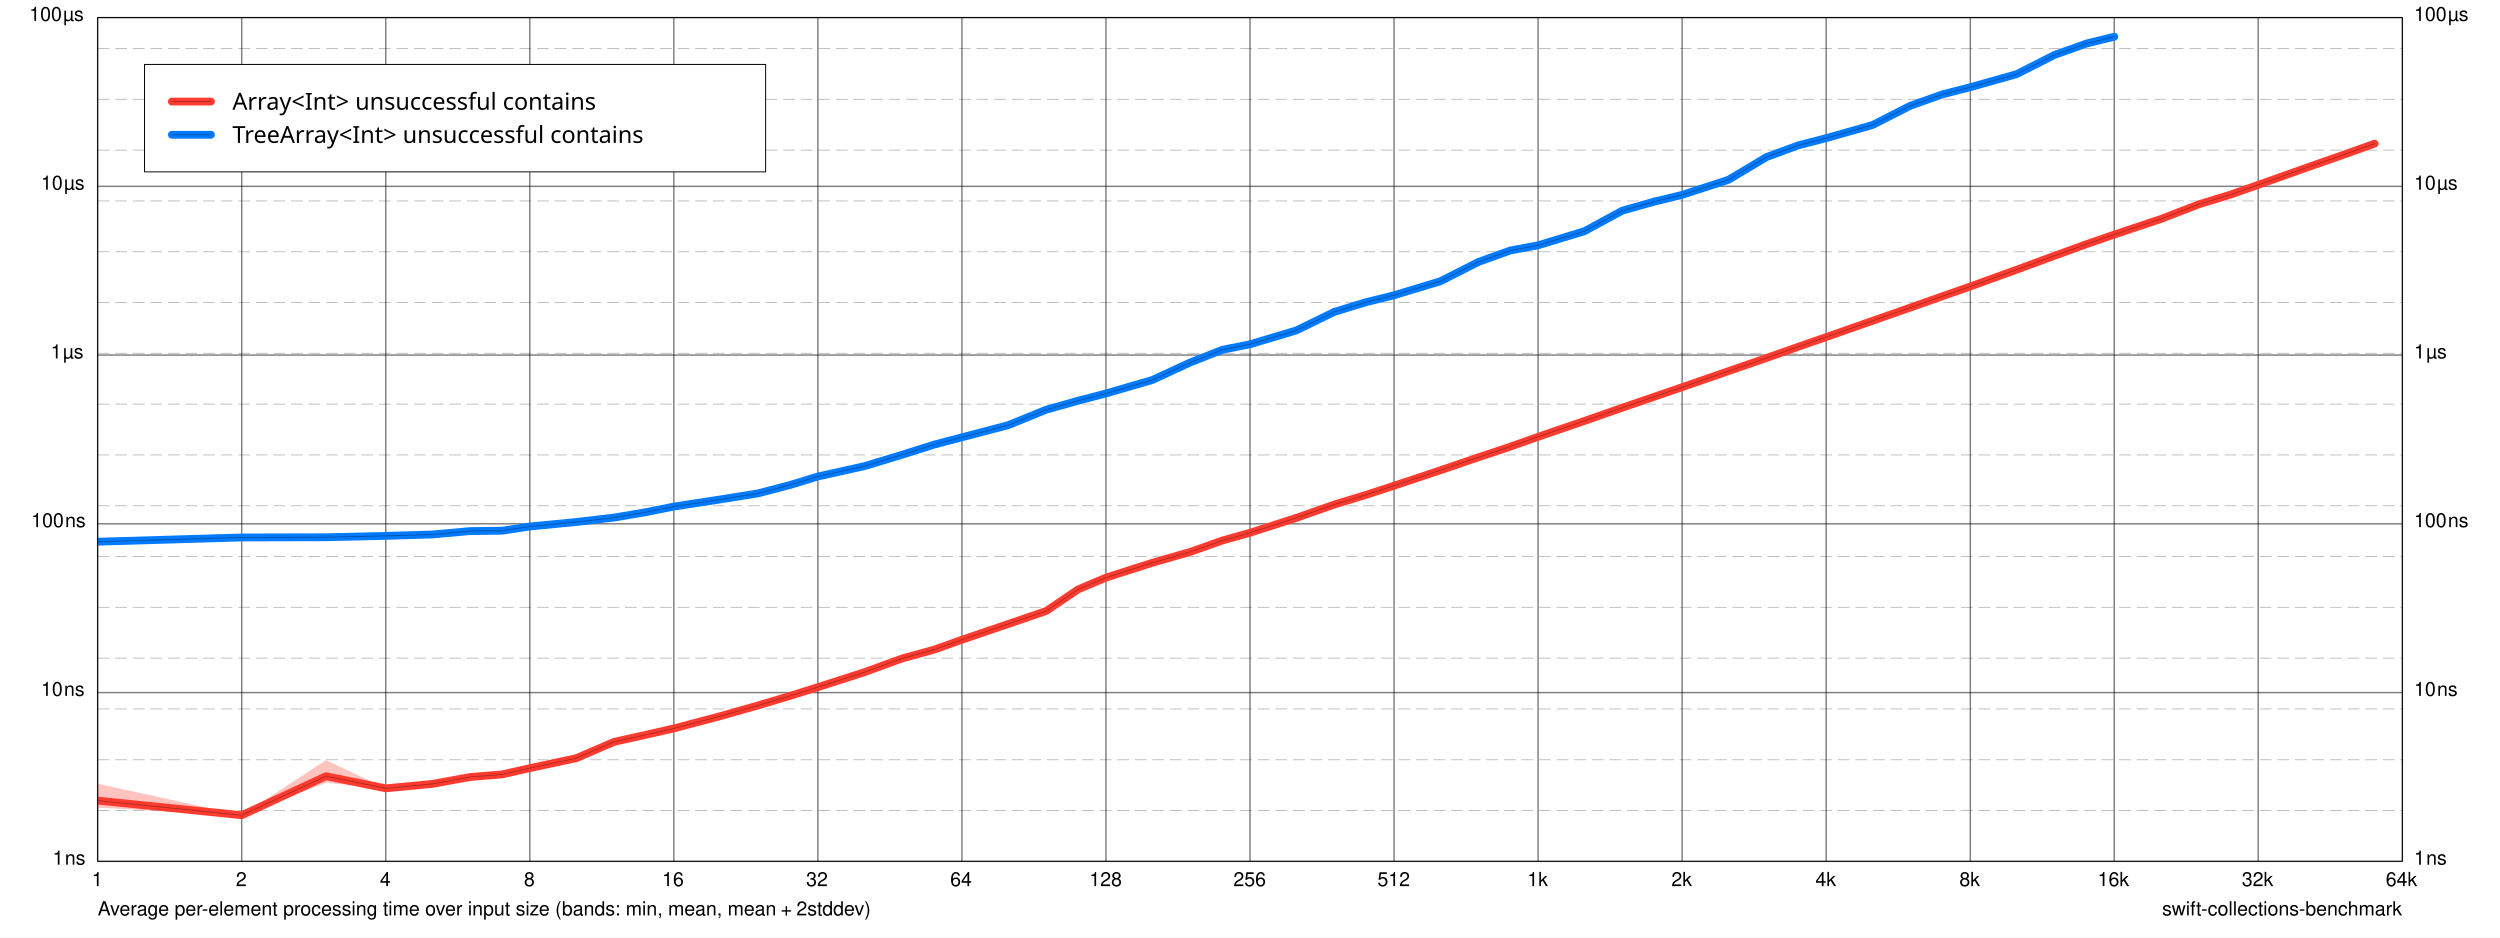
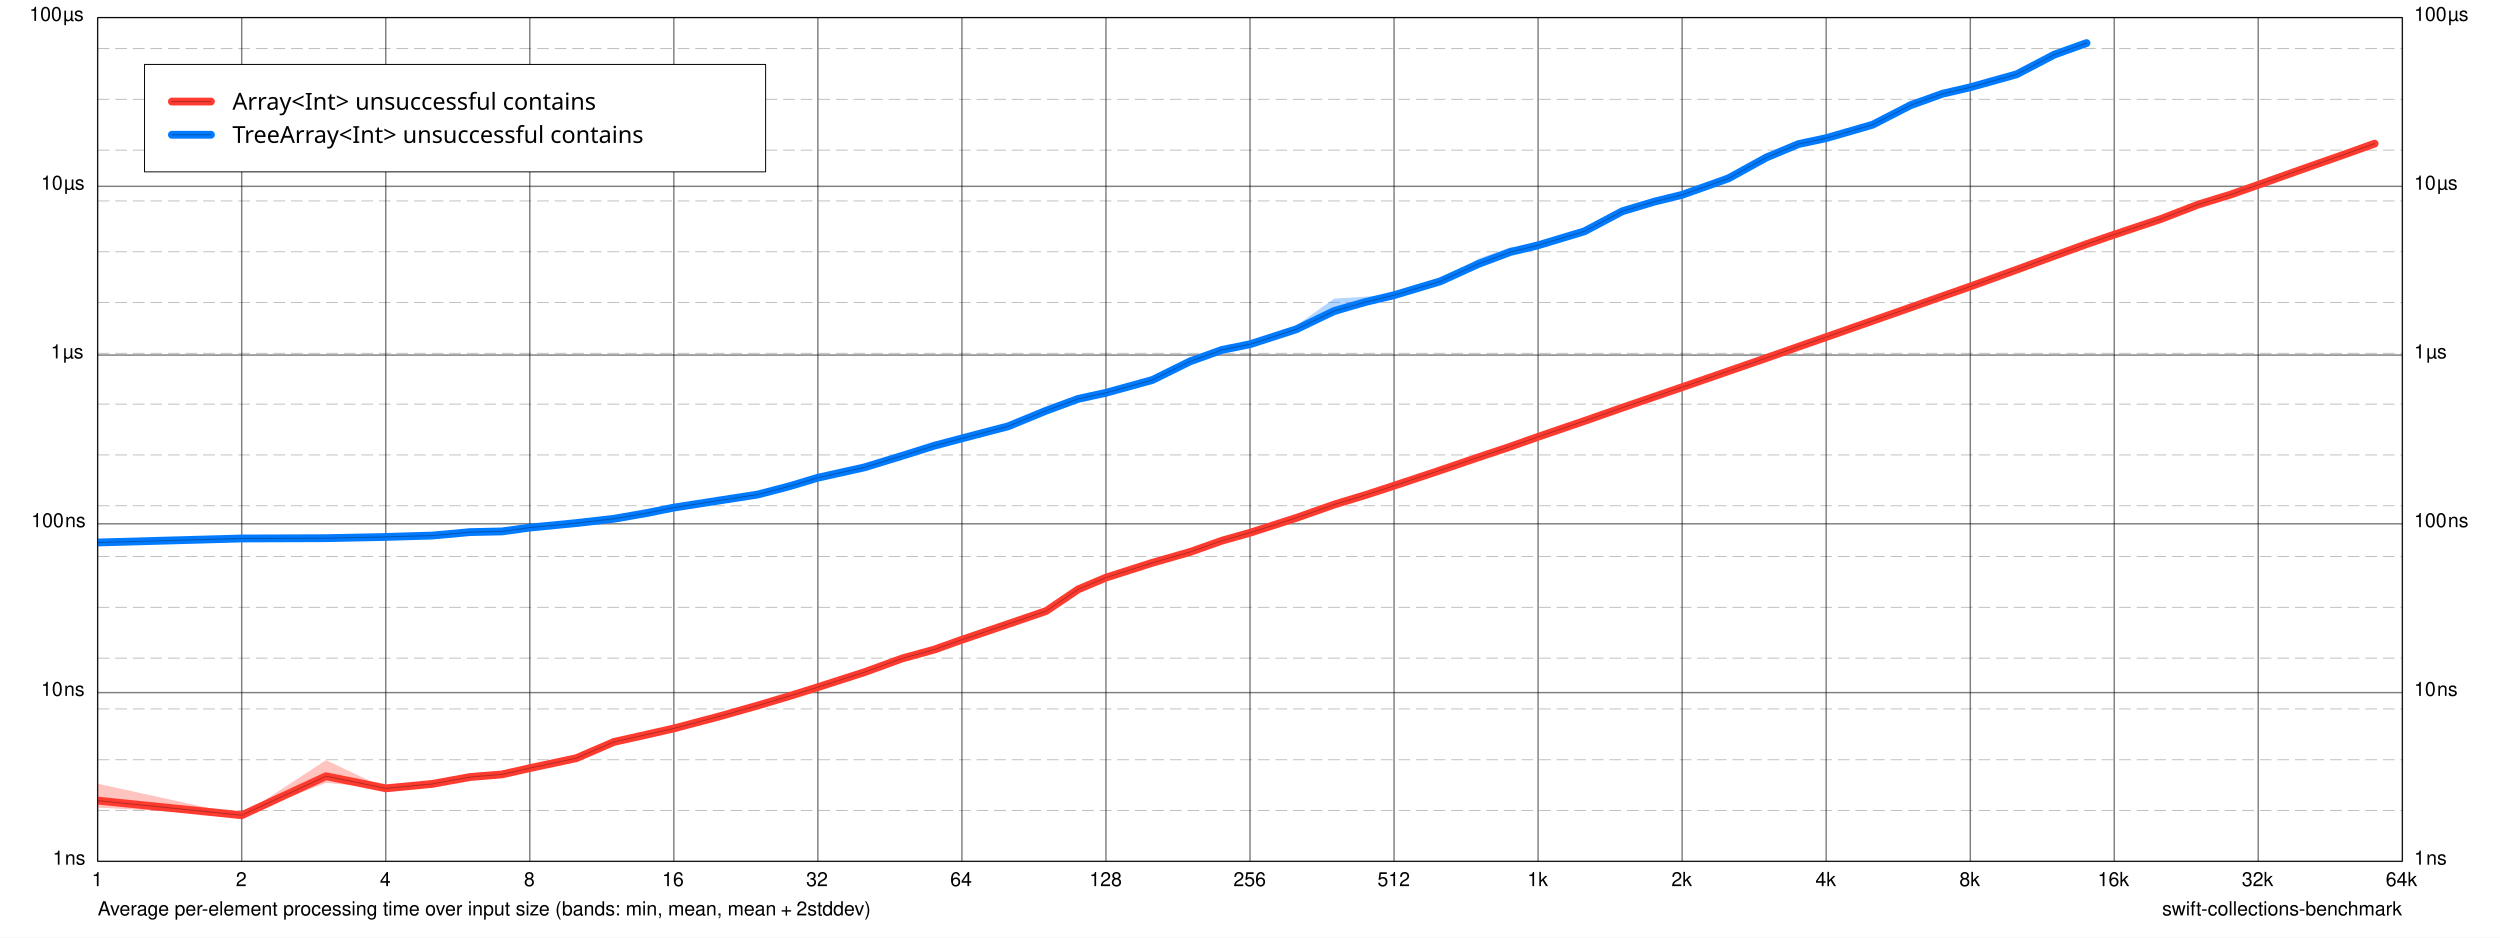
<svg xmlns="http://www.w3.org/2000/svg" xmlns:xlink="http://www.w3.org/1999/xlink" width="1280.0px" height="480.0px" viewBox="0.0 0.0 1280.0 480.0" version="1.1">
  <path d="M 0 0 L 0 480 L 1280 480 L 1280 0 z" fill="#FFFFFF" fill-opacity="1.0" stroke="none" />
  <text x="50" y="468.7" font-family="Helvetica" font-size="10" font-weight="normal" font-style="normal" fill="#000000" fill-opacity="1">Average per-element processing time over input size (bands: min, mean, mean + 2stddev)</text>
  <a xlink:href="https://github.com/apple/swift-collections-benchmark">
    <text x="1107" y="468.7" font-family="Helvetica" font-size="10" font-weight="normal" font-style="normal" fill="#000000" fill-opacity="1">swift-collections-benchmark</text>
  </a>
  <path d="M 50 9 L 50 441" fill="none" stroke-width="0.75" stroke="#000000" stroke-opacity="0.498" stroke-linecap="butt" stroke-linejoin="round" />
  <text x="47" y="453.7" font-family="Helvetica" font-size="10" font-weight="normal" font-style="normal" fill="#000000" fill-opacity="1">1</text>
  <path d="M 123.75 9 L 123.75 441" fill="none" stroke-width="0.75" stroke="#000000" stroke-opacity="0.498" stroke-linecap="butt" stroke-linejoin="round" />
  <text x="120.75" y="453.7" font-family="Helvetica" font-size="10" font-weight="normal" font-style="normal" fill="#000000" fill-opacity="1">2</text>
  <path d="M 197.5 9 L 197.5 441" fill="none" stroke-width="0.75" stroke="#000000" stroke-opacity="0.498" stroke-linecap="butt" stroke-linejoin="round" />
  <text x="194.5" y="453.7" font-family="Helvetica" font-size="10" font-weight="normal" font-style="normal" fill="#000000" fill-opacity="1">4</text>
  <path d="M 271.25 9 L 271.25 441" fill="none" stroke-width="0.75" stroke="#000000" stroke-opacity="0.498" stroke-linecap="butt" stroke-linejoin="round" />
  <text x="268.25" y="453.7" font-family="Helvetica" font-size="10" font-weight="normal" font-style="normal" fill="#000000" fill-opacity="1">8</text>
  <path d="M 345 9 L 345 441" fill="none" stroke-width="0.75" stroke="#000000" stroke-opacity="0.498" stroke-linecap="butt" stroke-linejoin="round" />
  <text x="339" y="453.7" font-family="Helvetica" font-size="10" font-weight="normal" font-style="normal" fill="#000000" fill-opacity="1">16</text>
  <path d="M 418.75 9 L 418.75 441" fill="none" stroke-width="0.75" stroke="#000000" stroke-opacity="0.498" stroke-linecap="butt" stroke-linejoin="round" />
  <text x="412.75" y="453.7" font-family="Helvetica" font-size="10" font-weight="normal" font-style="normal" fill="#000000" fill-opacity="1">32</text>
  <path d="M 492.5 9 L 492.5 441" fill="none" stroke-width="0.75" stroke="#000000" stroke-opacity="0.498" stroke-linecap="butt" stroke-linejoin="round" />
  <text x="486.5" y="453.7" font-family="Helvetica" font-size="10" font-weight="normal" font-style="normal" fill="#000000" fill-opacity="1">64</text>
  <path d="M 566.25 9 L 566.25 441" fill="none" stroke-width="0.75" stroke="#000000" stroke-opacity="0.498" stroke-linecap="butt" stroke-linejoin="round" />
  <text x="557.75" y="453.7" font-family="Helvetica" font-size="10" font-weight="normal" font-style="normal" fill="#000000" fill-opacity="1">128</text>
  <path d="M 640 9 L 640 441" fill="none" stroke-width="0.75" stroke="#000000" stroke-opacity="0.498" stroke-linecap="butt" stroke-linejoin="round" />
  <text x="631.5" y="453.7" font-family="Helvetica" font-size="10" font-weight="normal" font-style="normal" fill="#000000" fill-opacity="1">256</text>
  <path d="M 713.75 9 L 713.75 441" fill="none" stroke-width="0.75" stroke="#000000" stroke-opacity="0.498" stroke-linecap="butt" stroke-linejoin="round" />
  <text x="705.25" y="453.7" font-family="Helvetica" font-size="10" font-weight="normal" font-style="normal" fill="#000000" fill-opacity="1">512</text>
  <path d="M 787.5 9 L 787.5 441" fill="none" stroke-width="0.75" stroke="#000000" stroke-opacity="0.498" stroke-linecap="butt" stroke-linejoin="round" />
  <text x="782" y="453.7" font-family="Helvetica" font-size="10" font-weight="normal" font-style="normal" fill="#000000" fill-opacity="1">1k</text>
  <path d="M 861.25 9 L 861.25 441" fill="none" stroke-width="0.75" stroke="#000000" stroke-opacity="0.498" stroke-linecap="butt" stroke-linejoin="round" />
  <text x="855.75" y="453.7" font-family="Helvetica" font-size="10" font-weight="normal" font-style="normal" fill="#000000" fill-opacity="1">2k</text>
  <path d="M 935 9 L 935 441" fill="none" stroke-width="0.75" stroke="#000000" stroke-opacity="0.498" stroke-linecap="butt" stroke-linejoin="round" />
  <text x="929.5" y="453.7" font-family="Helvetica" font-size="10" font-weight="normal" font-style="normal" fill="#000000" fill-opacity="1">4k</text>
  <path d="M 1008.8 9 L 1008.8 441" fill="none" stroke-width="0.75" stroke="#000000" stroke-opacity="0.498" stroke-linecap="butt" stroke-linejoin="round" />
  <text x="1003.2" y="453.7" font-family="Helvetica" font-size="10" font-weight="normal" font-style="normal" fill="#000000" fill-opacity="1">8k</text>
  <path d="M 1082.5 9 L 1082.5 441" fill="none" stroke-width="0.75" stroke="#000000" stroke-opacity="0.498" stroke-linecap="butt" stroke-linejoin="round" />
  <text x="1074" y="453.7" font-family="Helvetica" font-size="10" font-weight="normal" font-style="normal" fill="#000000" fill-opacity="1">16k</text>
  <path d="M 1156.2 9 L 1156.2 441" fill="none" stroke-width="0.75" stroke="#000000" stroke-opacity="0.498" stroke-linecap="butt" stroke-linejoin="round" />
  <text x="1147.8" y="453.7" font-family="Helvetica" font-size="10" font-weight="normal" font-style="normal" fill="#000000" fill-opacity="1">32k</text>
  <path d="M 1230 9 L 1230 441" fill="none" stroke-width="0.75" stroke="#000000" stroke-opacity="0.498" stroke-linecap="butt" stroke-linejoin="round" />
  <text x="1221.5" y="453.7" font-family="Helvetica" font-size="10" font-weight="normal" font-style="normal" fill="#000000" fill-opacity="1">64k</text>
  <path d="M 50 441 L 1230 441" fill="none" stroke-width="0.75" stroke="#000000" stroke-opacity="0.498" stroke-linecap="butt" stroke-linejoin="round" />
  <text x="27" y="442.7" font-family="Helvetica" font-size="10" font-weight="normal" font-style="normal" fill="#000000" fill-opacity="1">1 ns</text>
  <text x="1236" y="442.7" font-family="Helvetica" font-size="10" font-weight="normal" font-style="normal" fill="#000000" fill-opacity="1">1 ns</text>
  <path d="M 50 354.6 L 1230 354.6" fill="none" stroke-width="0.75" stroke="#000000" stroke-opacity="0.498" stroke-linecap="butt" stroke-linejoin="round" />
  <text x="21" y="356.3" font-family="Helvetica" font-size="10" font-weight="normal" font-style="normal" fill="#000000" fill-opacity="1">10 ns</text>
  <text x="1236" y="356.3" font-family="Helvetica" font-size="10" font-weight="normal" font-style="normal" fill="#000000" fill-opacity="1">10 ns</text>
  <path d="M 50 268.2 L 1230 268.2" fill="none" stroke-width="0.75" stroke="#000000" stroke-opacity="0.498" stroke-linecap="butt" stroke-linejoin="round" />
  <text x="16" y="269.9" font-family="Helvetica" font-size="10" font-weight="normal" font-style="normal" fill="#000000" fill-opacity="1">100 ns</text>
  <text x="1236" y="269.9" font-family="Helvetica" font-size="10" font-weight="normal" font-style="normal" fill="#000000" fill-opacity="1">100 ns</text>
  <path d="M 50 181.8 L 1230 181.8" fill="none" stroke-width="0.75" stroke="#000000" stroke-opacity="0.498" stroke-linecap="butt" stroke-linejoin="round" />
  <text x="26" y="183.5" font-family="Helvetica" font-size="10" font-weight="normal" font-style="normal" fill="#000000" fill-opacity="1">1 µs</text>
  <text x="1236" y="183.5" font-family="Helvetica" font-size="10" font-weight="normal" font-style="normal" fill="#000000" fill-opacity="1">1 µs</text>
  <path d="M 50 95.4 L 1230 95.4" fill="none" stroke-width="0.75" stroke="#000000" stroke-opacity="0.498" stroke-linecap="butt" stroke-linejoin="round" />
  <text x="21" y="97.1" font-family="Helvetica" font-size="10" font-weight="normal" font-style="normal" fill="#000000" fill-opacity="1">10 µs</text>
  <text x="1236" y="97.1" font-family="Helvetica" font-size="10" font-weight="normal" font-style="normal" fill="#000000" fill-opacity="1">10 µs</text>
  <path d="M 50 9 L 1230 9" fill="none" stroke-width="0.75" stroke="#000000" stroke-opacity="0.498" stroke-linecap="butt" stroke-linejoin="round" />
  <text x="15" y="10.7" font-family="Helvetica" font-size="10" font-weight="normal" font-style="normal" fill="#000000" fill-opacity="1">100 µs</text>
  <text x="1236" y="10.7" font-family="Helvetica" font-size="10" font-weight="normal" font-style="normal" fill="#000000" fill-opacity="1">100 µs</text>
  <path d="M 50 414.99 L 1230 414.99" fill="none" stroke-width="0.5" stroke="#000000" stroke-opacity="0.259" stroke-linecap="butt" stroke-linejoin="round" stroke-dasharray="6 3" stroke-dashoffset="0" />
  <path d="M 50 388.98 L 1230 388.98" fill="none" stroke-width="0.5" stroke="#000000" stroke-opacity="0.259" stroke-linecap="butt" stroke-linejoin="round" stroke-dasharray="6 3" stroke-dashoffset="0" />
  <path d="M 50 362.97 L 1230 362.97" fill="none" stroke-width="0.5" stroke="#000000" stroke-opacity="0.259" stroke-linecap="butt" stroke-linejoin="round" stroke-dasharray="6 3" stroke-dashoffset="0" />
  <path d="M 50 336.96 L 1230 336.96" fill="none" stroke-width="0.5" stroke="#000000" stroke-opacity="0.259" stroke-linecap="butt" stroke-linejoin="round" stroke-dasharray="6 3" stroke-dashoffset="0" />
  <path d="M 50 310.96 L 1230 310.96" fill="none" stroke-width="0.5" stroke="#000000" stroke-opacity="0.259" stroke-linecap="butt" stroke-linejoin="round" stroke-dasharray="6 3" stroke-dashoffset="0" />
  <path d="M 50 284.95 L 1230 284.95" fill="none" stroke-width="0.5" stroke="#000000" stroke-opacity="0.259" stroke-linecap="butt" stroke-linejoin="round" stroke-dasharray="6 3" stroke-dashoffset="0" />
  <path d="M 50 258.94 L 1230 258.94" fill="none" stroke-width="0.5" stroke="#000000" stroke-opacity="0.259" stroke-linecap="butt" stroke-linejoin="round" stroke-dasharray="6 3" stroke-dashoffset="0" />
  <path d="M 50 232.93 L 1230 232.93" fill="none" stroke-width="0.5" stroke="#000000" stroke-opacity="0.259" stroke-linecap="butt" stroke-linejoin="round" stroke-dasharray="6 3" stroke-dashoffset="0" />
  <path d="M 50 206.92 L 1230 206.92" fill="none" stroke-width="0.5" stroke="#000000" stroke-opacity="0.259" stroke-linecap="butt" stroke-linejoin="round" stroke-dasharray="6 3" stroke-dashoffset="0" />
  <path d="M 50 180.91 L 1230 180.91" fill="none" stroke-width="0.5" stroke="#000000" stroke-opacity="0.259" stroke-linecap="butt" stroke-linejoin="round" stroke-dasharray="6 3" stroke-dashoffset="0" />
  <path d="M 50 154.9 L 1230 154.9" fill="none" stroke-width="0.5" stroke="#000000" stroke-opacity="0.259" stroke-linecap="butt" stroke-linejoin="round" stroke-dasharray="6 3" stroke-dashoffset="0" />
  <path d="M 50 128.89 L 1230 128.89" fill="none" stroke-width="0.5" stroke="#000000" stroke-opacity="0.259" stroke-linecap="butt" stroke-linejoin="round" stroke-dasharray="6 3" stroke-dashoffset="0" />
  <path d="M 50 102.88 L 1230 102.88" fill="none" stroke-width="0.5" stroke="#000000" stroke-opacity="0.259" stroke-linecap="butt" stroke-linejoin="round" stroke-dasharray="6 3" stroke-dashoffset="0" />
  <path d="M 50 76.874 L 1230 76.874" fill="none" stroke-width="0.5" stroke="#000000" stroke-opacity="0.259" stroke-linecap="butt" stroke-linejoin="round" stroke-dasharray="6 3" stroke-dashoffset="0" />
  <path d="M 50 50.865 L 1230 50.865" fill="none" stroke-width="0.5" stroke="#000000" stroke-opacity="0.259" stroke-linecap="butt" stroke-linejoin="round" stroke-dasharray="6 3" stroke-dashoffset="0" />
  <path d="M 50 24.856 L 1230 24.856" fill="none" stroke-width="0.5" stroke="#000000" stroke-opacity="0.259" stroke-linecap="butt" stroke-linejoin="round" stroke-dasharray="6 3" stroke-dashoffset="0" />
  <path d="M 74 33 L 74 88 L 392 88 L 392 33 z" fill="#FFFFFF" fill-opacity="1.0" stroke="none" />
  <clipPath id="clip-0">
    <path d="M 50 9 L 50 441 L 1230 441 L 1230 9 z" />
  </clipPath>
  <g clip-path="url(#clip-0)">
-     <path d="M 50 275.71L 123.75 273.49L 166.89 273.43L 197.5 272.77L 221.24 272.11L 240.64 270.33L 257.04 271.55L 271.25 267.95L 294.99 265.6L 314.39 263.36L 330.79 260.64L 345 257.8L 368.74 254.41L 388.14 251.06L 404.54 246.79L 418.75 242.34L 442.49 237.17L 461.89 231.11L 478.29 226.17L 492.5 222.28L 516.24 216.05L 535.64 208.2L 552.04 203.74L 566.25 201.34L 589.99 194.12L 609.39 185.5L 625.79 179.01L 640 176.23L 663.74 168.99L 683.14 159.33L 699.54 152.64L 713.75 151.14L 737.49 143.96L 756.89 134.05L 773.29 128.02L 787.5 125.52L 811.24 118.35L 830.64 106.23L 847.04 100.92L 861.25 99.547L 884.99 91.966L 904.39 79.408L 920.79 73.521L 935 70.625L 958.74 63.993L 978.14 53.343L 994.54 48.282L 1008.8 44.413L 1032.5 37.906L 1051.9 27.633L 1068.3 20.347L 1082.5 18.794L 1082.5 18.794L 1068.3 22.976L 1051.9 28.303L 1032.5 37.983L 1008.8 44.714L 994.54 48.308L 978.14 54.403L 958.74 64.001L 935 70.754L 920.79 74.702L 904.39 80.813L 884.99 92.08L 861.25 99.828L 847.04 104.11L 830.64 108.42L 811.24 118.39L 787.5 125.6L 773.29 128.31L 756.89 134.18L 737.49 144L 713.75 151.18L 699.54 155.43L 683.14 159.81L 663.74 169.23L 640 176.27L 625.79 179.15L 609.39 185.6L 589.99 194.7L 566.25 201.47L 552.04 205.68L 535.64 210.34L 516.24 218.26L 492.5 224.49L 478.29 228.16L 461.89 233.44L 442.49 239.24L 418.75 244.55L 404.54 248.85L 388.14 253.16L 368.74 256.18L 345 259.93L 330.79 262.78L 314.39 265.6L 294.99 267.87L 271.25 270.17L 257.04 271.78L 240.64 272.5L 221.24 274.22L 197.5 274.95L 166.89 275.67L 123.75 275.8L 50 277.97" fill="#007AFF" fill-opacity="0.302" stroke="none" />
+     <path d="M 50 277.76L 123.75 275.7L 166.89 275.55L 197.5 274.75L 221.24 274.15L 240.64 272.44L 257.04 271.09L 271.25 270.12L 294.99 267.8L 314.39 265.57L 330.79 262.74L 345 259.82L 368.74 256.13L 388.14 253.14L 404.54 248.84L 418.75 244.58L 442.49 239.25L 461.89 232.97L 478.29 228.14L 492.5 224.35L 516.24 218.1L 535.64 210.21L 552.04 202.98L 566.25 200.22L 589.99 194.44L 609.39 183.07L 625.79 179.08L 640 176.25L 663.74 166.62L 683.14 152.89L 699.54 151.88L 713.75 150.93L 737.49 143.9L 756.89 132.48L 773.29 126.61L 787.5 125.49L 811.24 118.41L 830.64 107.61L 847.04 102.53L 861.25 99.624L 884.99 88.995L 904.39 78.425L 920.79 73.269L 935 70.706L 958.74 63.342L 978.14 51.512L 994.54 47.809L 1008.8 44.606L 1032.5 37.943L 1051.9 26.964L 1068.3 21.706L 1068.3 22.172L 1051.9 28.271L 1032.5 38.085L 1008.8 44.691L 994.54 48.063L 978.14 54.793L 958.74 64.046L 935 70.735L 920.79 73.948L 904.39 81.445L 884.99 92.166L 861.25 99.789L 847.04 103.5L 830.64 108.34L 811.24 118.44L 787.5 125.61L 773.29 129.9L 756.89 136.16L 737.49 144.05L 713.75 151.2L 699.54 155.5L 683.14 161.71L 663.74 169.3L 640 176.25L 625.79 179.12L 609.39 185.67L 589.99 194.6L 566.25 201.43L 552.04 204.65L 535.64 210.26L 516.24 218.29L 492.5 224.48L 478.29 228.25L 461.89 233.52L 442.49 239.33L 418.75 244.58L 404.54 248.86L 388.14 253.17L 368.74 256.2L 345 259.91L 330.79 262.74L 314.39 265.62L 294.99 267.83L 271.25 270.12L 257.04 272.45L 240.64 272.44L 221.24 274.22L 197.5 274.97L 166.89 275.55L 123.75 275.7L 50 277.76" fill="#007AFF" fill-opacity="0.302" stroke="none" />
    <path d="M 50 401.26L 123.75 417.41L 166.89 389.21L 197.5 403.63L 221.24 399.89L 240.64 396.71L 257.04 396.48L 271.25 392.5L 294.99 388.21L 314.39 379.84L 330.79 376.19L 345 372.72L 368.74 366.67L 388.14 361.06L 404.54 356.2L 418.75 351.82L 442.49 344.18L 461.89 335.27L 478.29 331.93L 492.5 327.54L 516.24 319.47L 535.64 312.83L 552.04 301.71L 566.25 295.38L 589.99 288.14L 609.39 282.55L 625.79 275.19L 640 272.6L 663.74 265.14L 683.14 256.47L 699.54 252.55L 713.75 248.65L 737.49 240.72L 756.89 233.89L 773.29 228.67L 787.5 223.26L 811.24 215.12L 830.64 208.33L 847.04 203.08L 861.25 197.98L 884.99 189.85L 904.39 183.29L 920.79 177.51L 935 172.55L 958.74 164.21L 978.14 157.43L 994.54 151.65L 1008.8 146.66L 1032.5 137.9L 1051.9 129.89L 1068.3 123.97L 1082.5 119.22L 1106.2 112.04L 1125.6 104.54L 1142 99.636L 1156.2 94.58L 1180 85.863L 1199.4 79.338L 1215.8 73.267L 1215.8 73.649L 1199.4 79.414L 1180 86.296L 1156.2 94.665L 1142 99.644L 1125.6 104.74L 1106.2 112.23L 1082.5 120.42L 1068.3 125.35L 1051.9 131.34L 1032.5 138.15L 1008.8 146.66L 994.54 151.67L 978.14 157.46L 958.74 164.26L 935 172.58L 920.79 177.53L 904.39 183.31L 884.99 190.07L 861.25 198.32L 847.04 203.12L 830.64 208.88L 811.24 215.67L 787.5 223.77L 773.29 228.69L 756.89 234.26L 737.49 240.79L 713.75 248.69L 699.54 253.59L 683.14 258.99L 663.74 265.15L 640 272.82L 625.79 277.35L 609.39 282.59L 589.99 288.14L 566.25 295.86L 552.04 301.75L 535.64 312.83L 516.24 319.47L 492.5 327.54L 478.29 332.84L 461.89 337.81L 442.49 344.2L 418.75 351.82L 404.54 356.31L 388.14 361.21L 368.74 366.67L 345 373.03L 330.79 376.19L 314.39 379.84L 294.99 388.21L 271.25 393.55L 257.04 396.51L 240.64 398.24L 221.24 401.91L 197.5 403.63L 166.89 400.83L 123.75 417.41L 50 413.52" fill="#FF3B30" fill-opacity="0.302" stroke="none" />
-     <path d="M 50 277.36L 123.75 275.18L 166.89 275.07L 197.5 274.37L 221.24 273.66L 240.64 271.92L 257.04 271.72L 271.25 269.57L 294.99 267.27L 314.39 265L 330.79 262.21L 345 259.36L 368.74 255.71L 388.14 252.6L 404.54 248.3L 418.75 243.96L 442.49 238.69L 461.89 232.82L 478.29 227.63L 492.5 223.9L 516.24 217.67L 535.64 209.77L 552.04 205.16L 566.25 201.44L 589.99 194.55L 609.39 185.57L 625.79 179.11L 640 176.26L 663.74 169.17L 683.14 159.69L 699.54 154.69L 713.75 151.17L 737.49 143.99L 756.89 134.14L 773.29 128.24L 787.5 125.58L 811.24 118.38L 830.64 107.83L 847.04 103.25L 861.25 99.755L 884.99 92.05L 904.39 80.441L 920.79 74.39L 935 70.72L 958.74 63.999L 978.14 54.123L 994.54 48.302L 1008.8 44.635L 1032.5 37.963L 1051.9 28.127L 1068.3 22.271L 1082.5 18.794" fill="none" stroke-width="4" stroke="#007AFF" stroke-opacity="1" stroke-linecap="round" stroke-linejoin="round" />
+     <path d="M 50 277.76L 123.75 275.7L 166.89 275.55L 197.5 274.91L 221.24 274.21L 240.64 272.44L 257.04 272.09L 271.25 270.12L 294.99 267.82L 314.39 265.61L 330.79 262.74L 345 259.89L 368.74 256.18L 388.14 253.16L 404.54 248.86L 418.75 244.58L 442.49 239.31L 461.89 233.38L 478.29 228.22L 492.5 224.45L 516.24 218.24L 535.64 210.25L 552.04 204.21L 566.25 201.11L 589.99 194.56L 609.39 184.98L 625.79 179.11L 640 176.25L 663.74 168.58L 683.14 159.2L 699.54 154.52L 713.75 151.13L 737.49 144.01L 756.89 135.16L 773.29 129.01L 787.5 125.58L 811.24 118.43L 830.64 108.15L 847.04 103.24L 861.25 99.746L 884.99 91.311L 904.39 80.632L 920.79 73.769L 935 70.727L 958.74 63.861L 978.14 53.908L 994.54 47.997L 1008.8 44.669L 1032.5 38.048L 1051.9 27.925L 1068.3 22.05" fill="none" stroke-width="4" stroke="#007AFF" stroke-opacity="1" stroke-linecap="round" stroke-linejoin="round" />
    <path d="M 50 409.91L 123.75 417.41L 166.89 397.43L 197.5 403.63L 221.24 401.37L 240.64 397.84L 257.04 396.5L 271.25 393.28L 294.99 388.21L 314.39 379.84L 330.79 376.19L 345 372.95L 368.74 366.67L 388.14 361.17L 404.54 356.28L 418.75 351.82L 442.49 344.19L 461.89 337.13L 478.29 332.6L 492.5 327.54L 516.24 319.47L 535.64 312.83L 552.04 301.74L 566.25 295.73L 589.99 288.14L 609.39 282.58L 625.79 276.77L 640 272.76L 663.74 265.15L 683.14 258.32L 699.54 253.32L 713.75 248.68L 737.49 240.77L 756.89 234.16L 773.29 228.68L 787.5 223.64L 811.24 215.52L 830.64 208.73L 847.04 203.11L 861.25 198.23L 884.99 190.01L 904.39 183.3L 920.79 177.52L 935 172.58L 958.74 164.25L 978.14 157.45L 994.54 151.67L 1008.8 146.66L 1032.5 138.08L 1051.9 130.96L 1068.3 124.99L 1082.5 120.1L 1106.2 112.18L 1125.6 104.69L 1142 99.642L 1156.2 94.643L 1180 86.183L 1199.4 79.394L 1215.8 73.549" fill="none" stroke-width="4" stroke="#FF3B30" stroke-opacity="1" stroke-linecap="round" stroke-linejoin="round" />
-     <path d="M 50 277.36L 123.75 275.18L 166.89 275.07L 197.5 274.37L 221.24 273.66L 240.64 271.92L 257.04 271.72L 271.25 269.57L 294.99 267.27L 314.39 265L 330.79 262.21L 345 259.36L 368.74 255.71L 388.14 252.6L 404.54 248.3L 418.75 243.96L 442.49 238.69L 461.89 232.82L 478.29 227.63L 492.5 223.9L 516.24 217.67L 535.64 209.77L 552.04 205.16L 566.25 201.44L 589.99 194.55L 609.39 185.57L 625.79 179.11L 640 176.26L 663.74 169.17L 683.14 159.69L 699.54 154.69L 713.75 151.17L 737.49 143.99L 756.89 134.14L 773.29 128.24L 787.5 125.58L 811.24 118.38L 830.64 107.83L 847.04 103.25L 861.25 99.755L 884.99 92.05L 904.39 80.441L 920.79 74.39L 935 70.72L 958.74 63.999L 978.14 54.123L 994.54 48.302L 1008.8 44.635L 1032.5 37.963L 1051.9 28.127L 1068.3 22.271L 1082.5 18.794" fill="none" stroke-width="0.5" stroke="#000000" stroke-opacity="0.302" stroke-linecap="round" stroke-linejoin="round" />
+     <path d="M 50 277.76L 123.75 275.7L 166.89 275.55L 197.5 274.91L 221.24 274.21L 240.64 272.44L 257.04 272.09L 271.25 270.12L 294.99 267.82L 314.39 265.61L 330.79 262.74L 345 259.89L 368.74 256.18L 388.14 253.16L 404.54 248.86L 418.75 244.58L 442.49 239.31L 461.89 233.38L 478.29 228.22L 492.5 224.45L 516.24 218.24L 535.64 210.25L 552.04 204.21L 566.25 201.11L 589.99 194.56L 609.39 184.98L 625.79 179.11L 640 176.25L 663.74 168.58L 683.14 159.2L 699.54 154.52L 713.75 151.13L 737.49 144.01L 756.89 135.16L 773.29 129.01L 787.5 125.58L 811.24 118.43L 830.64 108.15L 847.04 103.24L 861.25 99.746L 884.99 91.311L 904.39 80.632L 920.79 73.769L 935 70.727L 958.74 63.861L 978.14 53.908L 994.54 47.997L 1008.8 44.669L 1032.5 38.048L 1051.9 27.925L 1068.3 22.05" fill="none" stroke-width="0.5" stroke="#000000" stroke-opacity="0.302" stroke-linecap="round" stroke-linejoin="round" />
    <path d="M 50 409.91L 123.75 417.41L 166.89 397.43L 197.5 403.63L 221.24 401.37L 240.64 397.84L 257.04 396.5L 271.25 393.28L 294.99 388.21L 314.39 379.84L 330.79 376.19L 345 372.95L 368.74 366.67L 388.14 361.17L 404.54 356.28L 418.75 351.82L 442.49 344.19L 461.89 337.13L 478.29 332.6L 492.5 327.54L 516.24 319.47L 535.64 312.83L 552.04 301.74L 566.25 295.73L 589.99 288.14L 609.39 282.58L 625.79 276.77L 640 272.76L 663.74 265.15L 683.14 258.32L 699.54 253.32L 713.75 248.68L 737.49 240.77L 756.89 234.16L 773.29 228.68L 787.5 223.64L 811.24 215.52L 830.64 208.73L 847.04 203.11L 861.25 198.23L 884.99 190.01L 904.39 183.3L 920.79 177.52L 935 172.58L 958.74 164.25L 978.14 157.45L 994.54 151.67L 1008.8 146.66L 1032.5 138.08L 1051.9 130.96L 1068.3 124.99L 1082.5 120.1L 1106.2 112.18L 1125.6 104.69L 1142 99.642L 1156.2 94.643L 1180 86.183L 1199.4 79.394L 1215.8 73.549" fill="none" stroke-width="0.5" stroke="#000000" stroke-opacity="0.302" stroke-linecap="round" stroke-linejoin="round" />
  </g>
  <path d="M 74 33 L 74 88 L 392 88 L 392 33 z" fill="#FFFFFF" fill-opacity="0.702" stroke-width="0.5" stroke="#000000" stroke-opacity="1" stroke-linecap="round" stroke-linejoin="round" />
  <path d="M 88 52 L 108 52" fill="none" stroke-width="4" stroke="#FF3B30" stroke-opacity="1" stroke-linecap="round" stroke-linejoin="round" />
  <path d="M 88 52 L 108 52" fill="none" stroke-width="0.5" stroke="#000000" stroke-opacity="0.302" stroke-linecap="round" stroke-linejoin="round" />
  <text x="119" y="56.17" font-family="Menlo" font-size="12" font-weight="normal" font-style="normal" fill="#000000" fill-opacity="1">Array&lt;Int&gt; unsuccessful contains</text>
  <path d="M 88 69 L 108 69" fill="none" stroke-width="4" stroke="#007AFF" stroke-opacity="1" stroke-linecap="round" stroke-linejoin="round" />
  <path d="M 88 69 L 108 69" fill="none" stroke-width="0.5" stroke="#000000" stroke-opacity="0.302" stroke-linecap="round" stroke-linejoin="round" />
  <text x="119" y="73.17" font-family="Menlo" font-size="12" font-weight="normal" font-style="normal" fill="#000000" fill-opacity="1">TreeArray&lt;Int&gt; unsuccessful contains</text>
  <path d="M 50 9 L 50 441 L 1230 441 L 1230 9 z" fill="none" stroke-width="0.5" stroke="#000000" stroke-opacity="1" stroke-linecap="round" stroke-linejoin="round" />
</svg>
